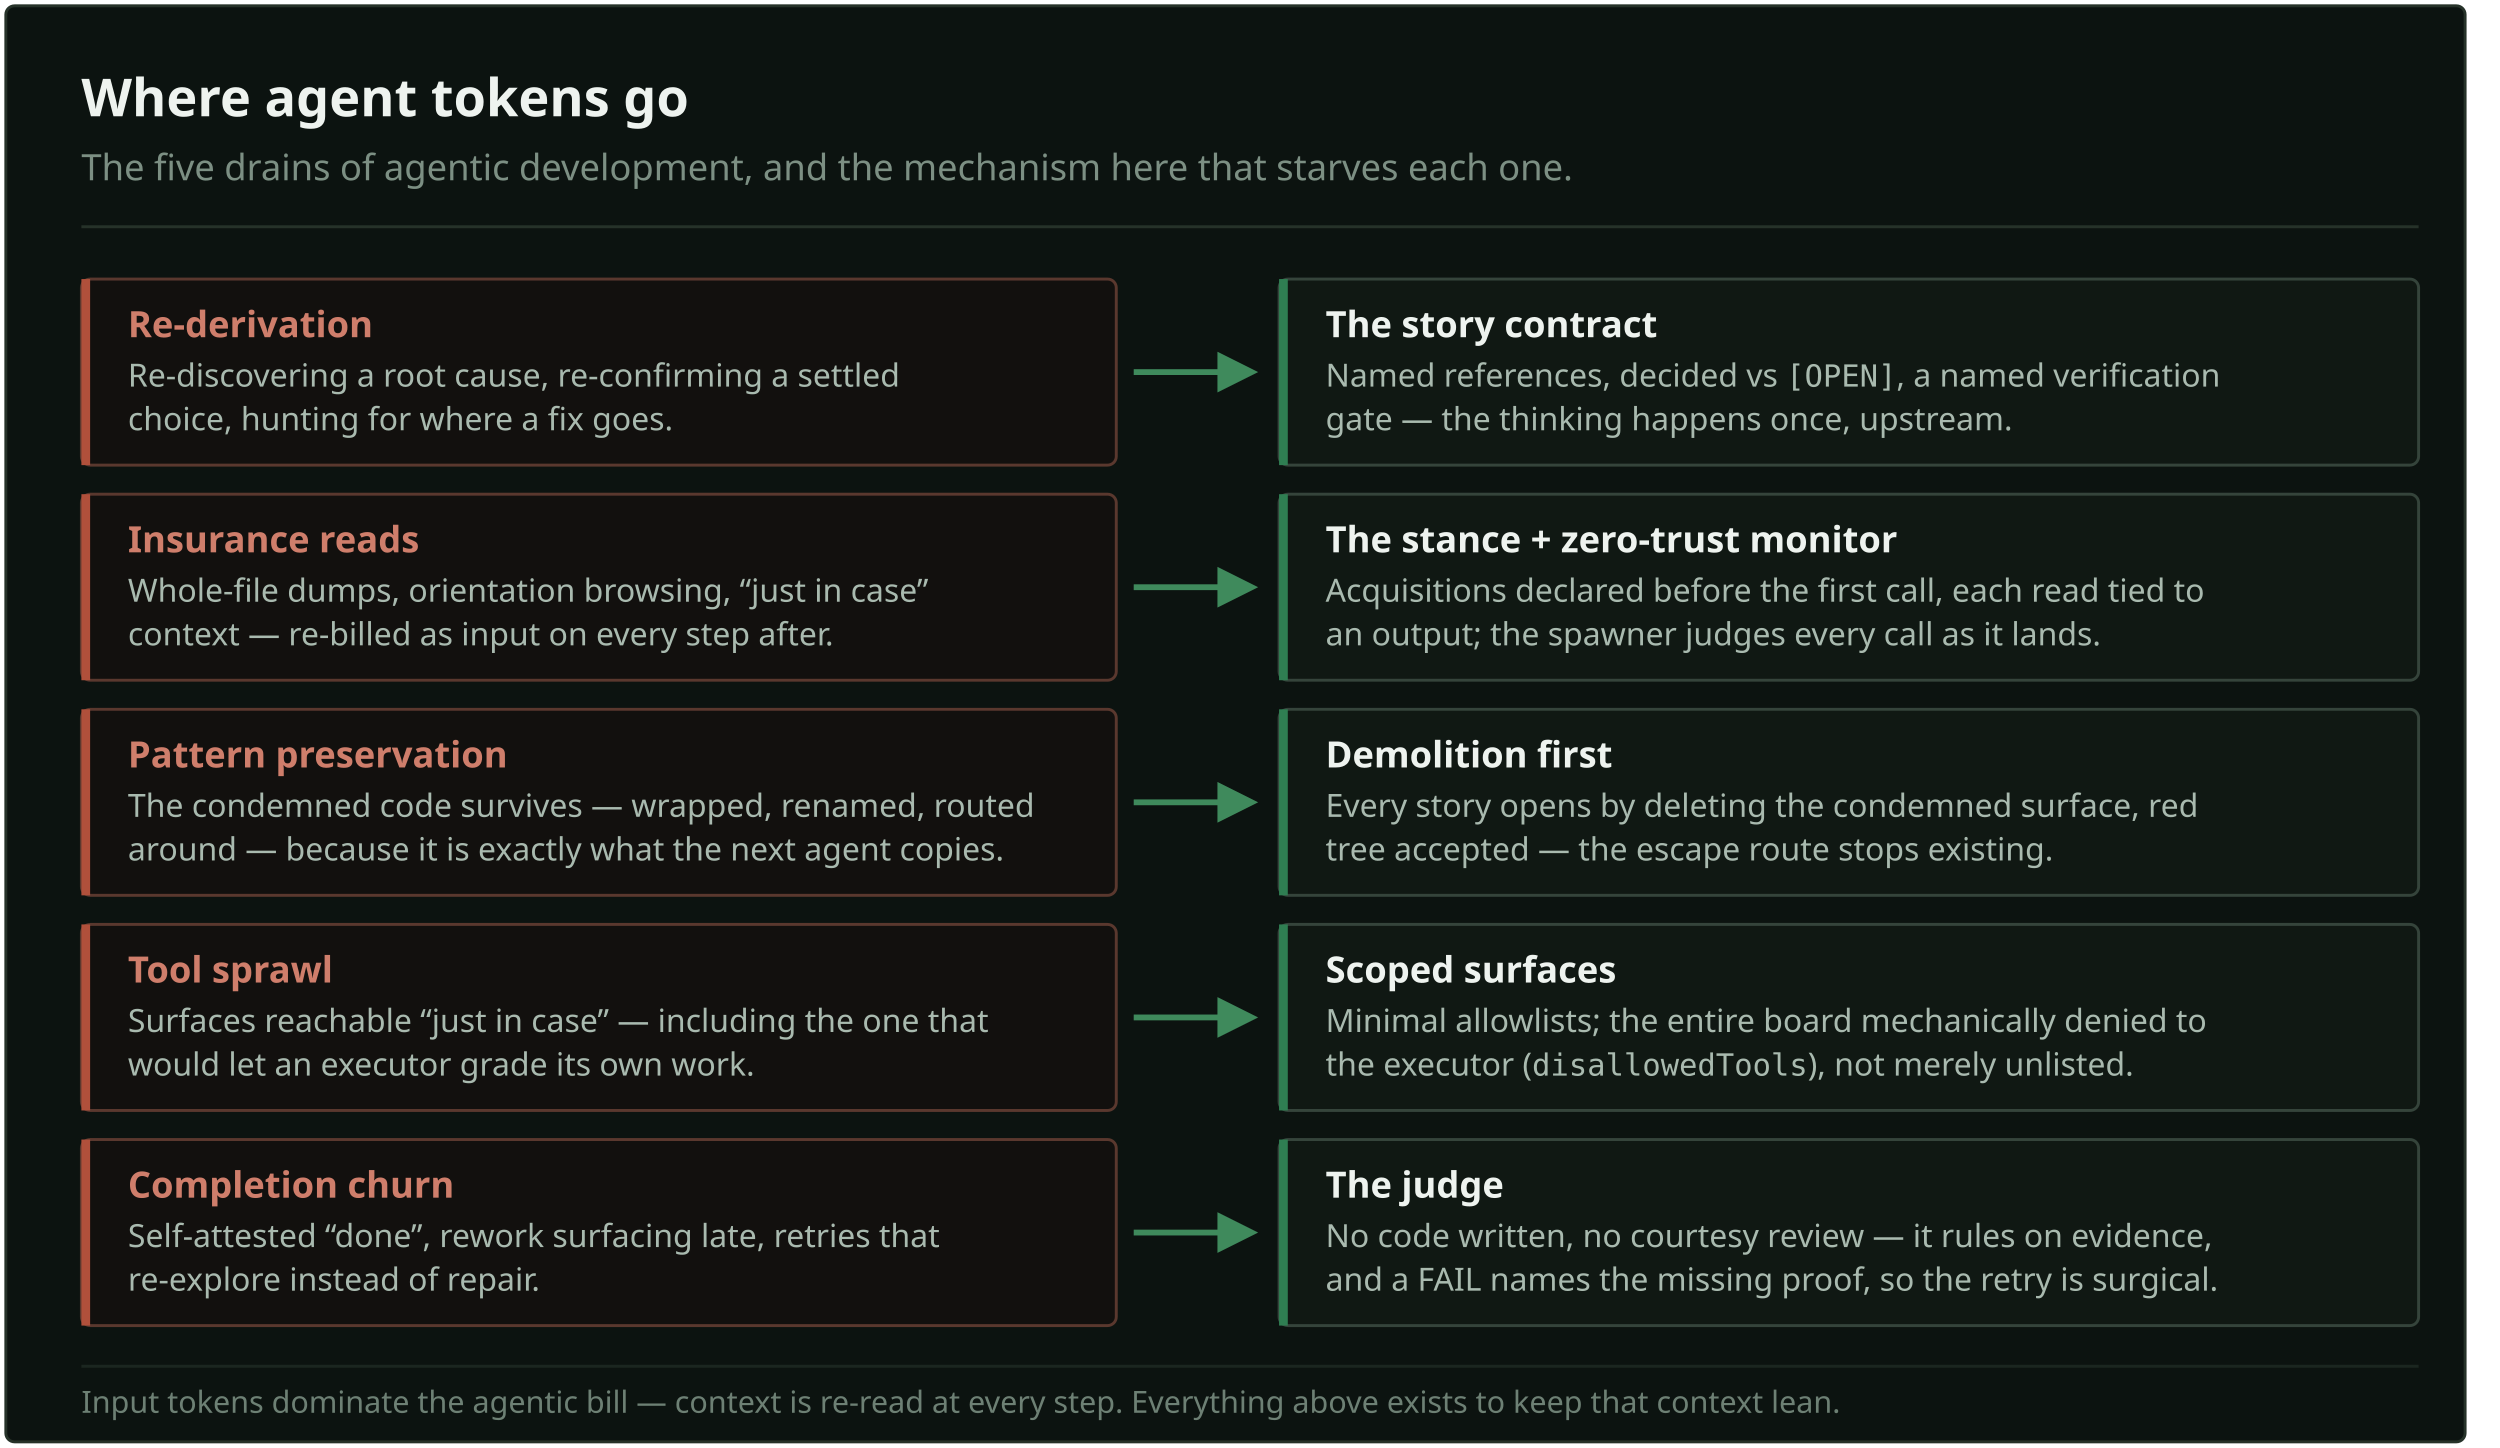
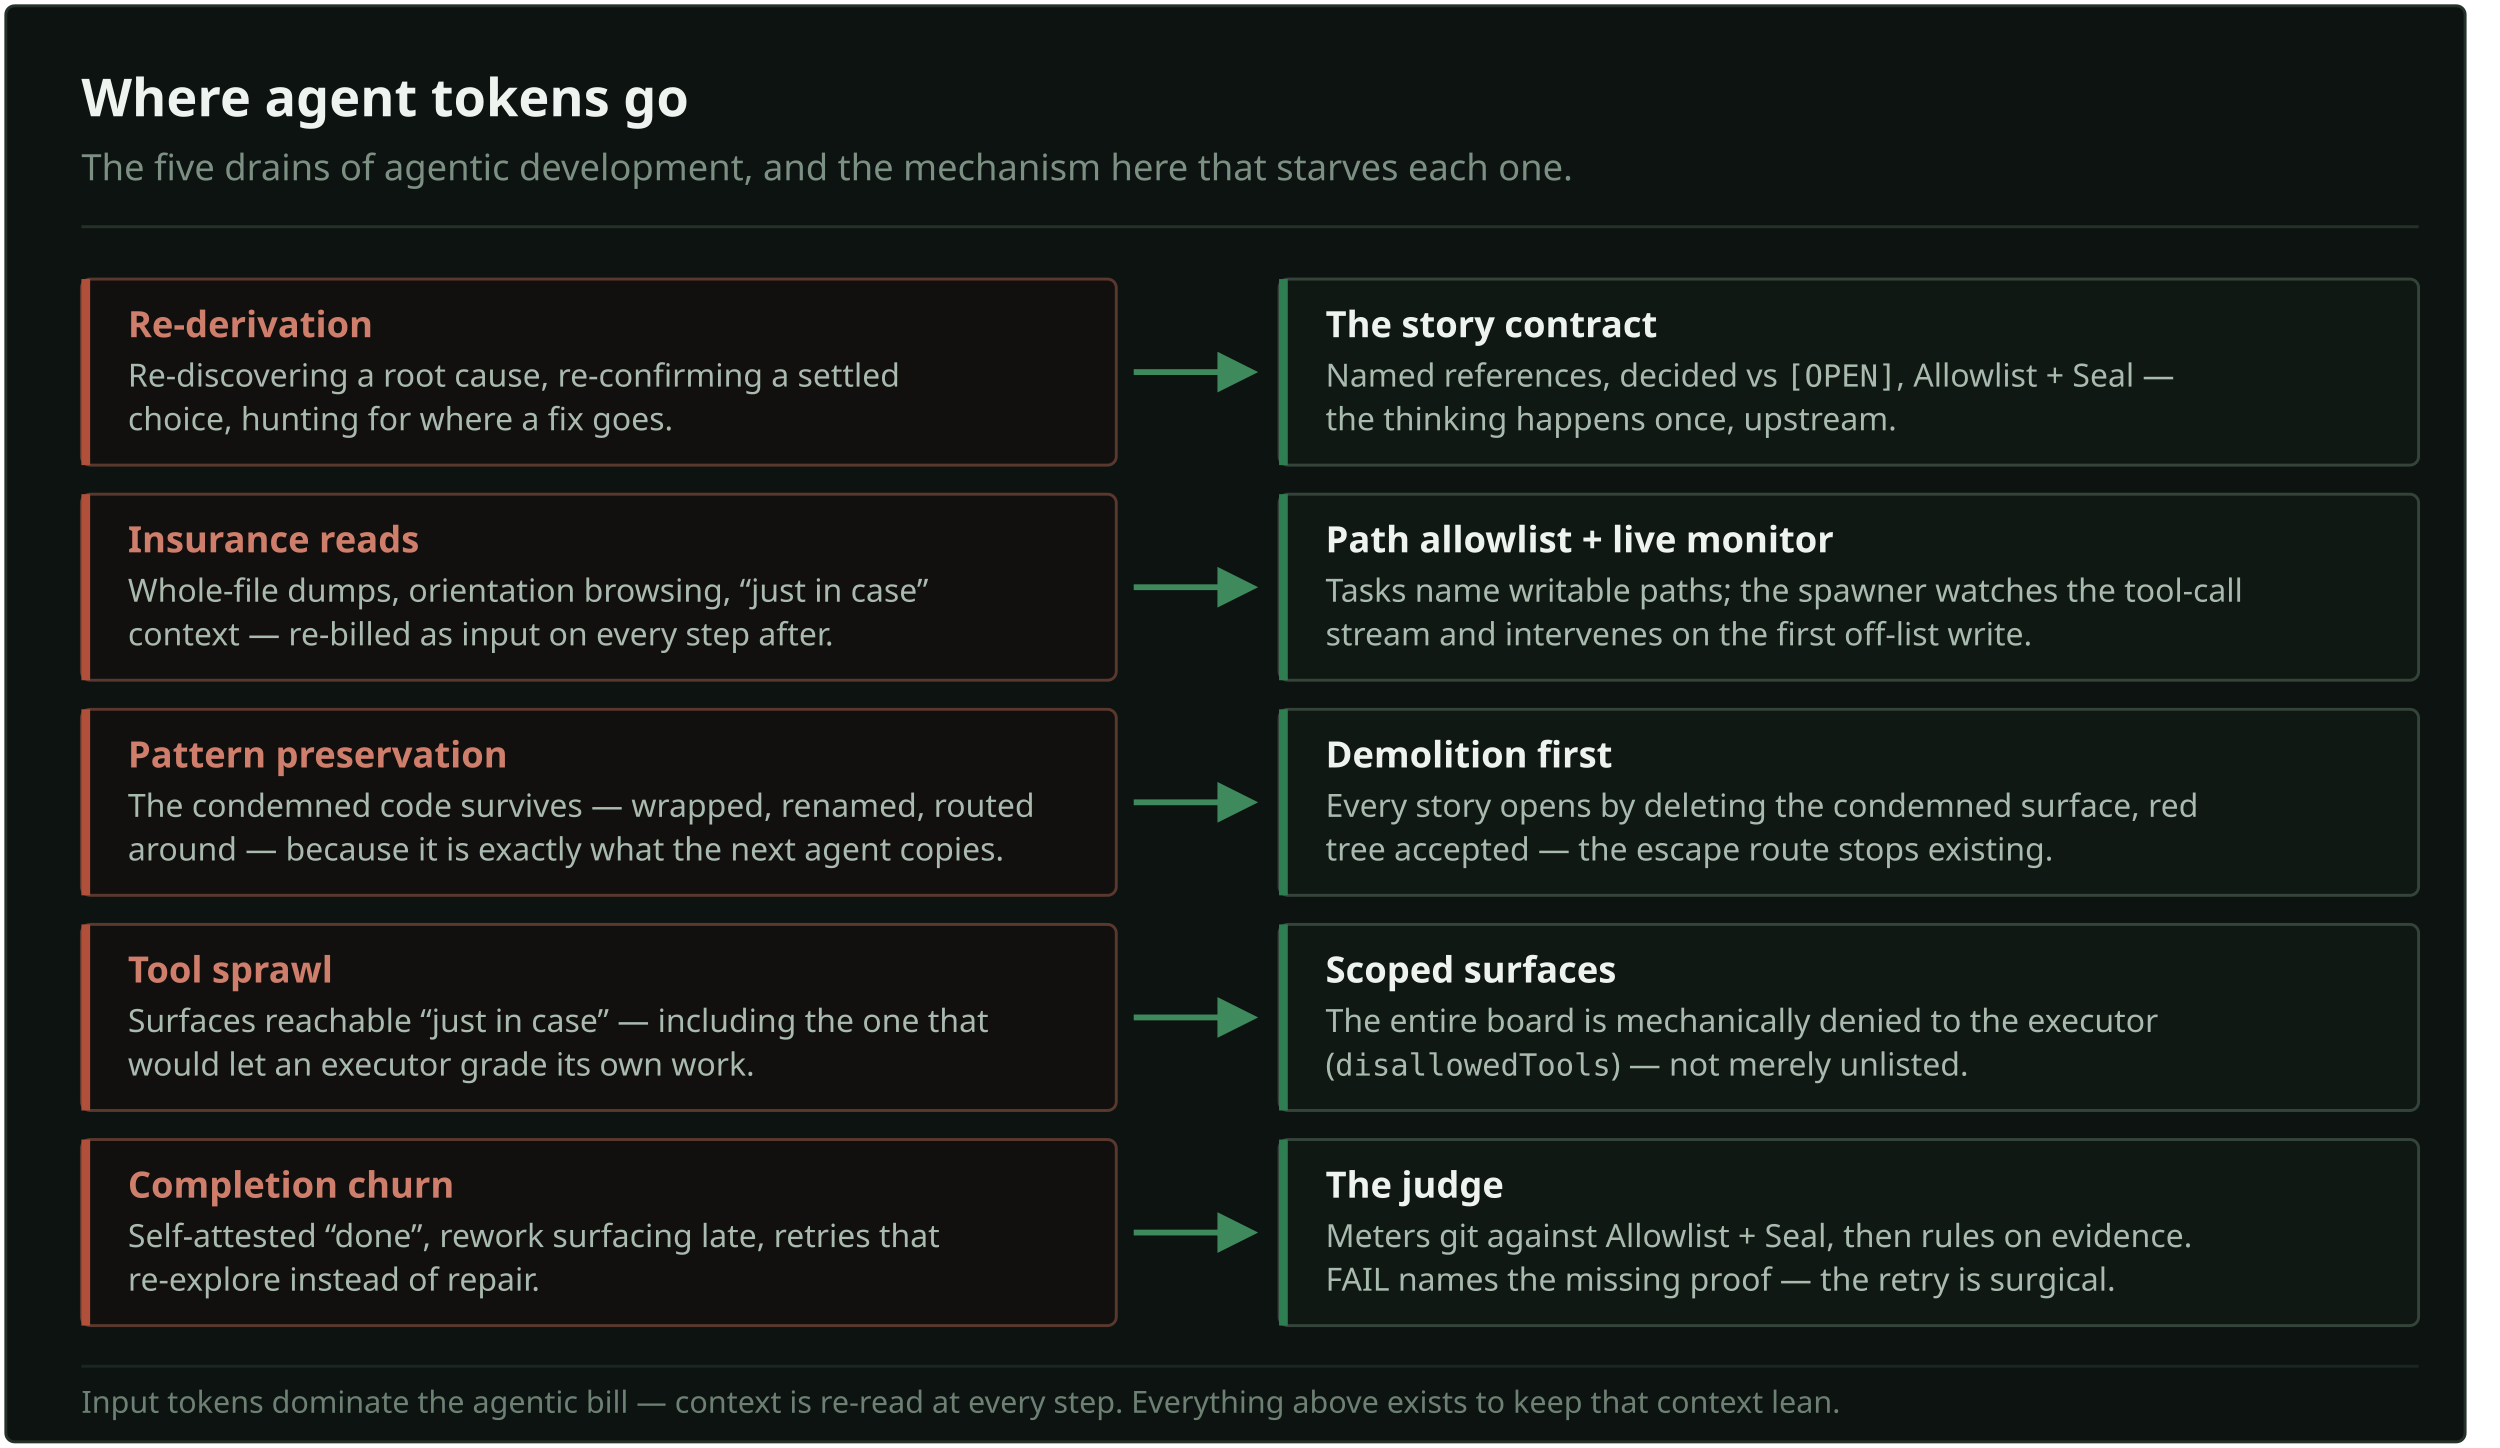
- <svg xmlns="http://www.w3.org/2000/svg" viewBox="0 0 860 498" width="860" height="498" font-family="ui-sans-serif, 'IBM Plex Sans', system-ui, sans-serif" role="img" aria-label="Where agent tokens go: re-derivation is starved by the story contract, insurance reads by the stance and live monitor, pattern preservation by demolition running first, tool sprawl by scoped surfaces, completion churn by the judge.">
+ <svg xmlns="http://www.w3.org/2000/svg" viewBox="0 0 860 498" width="860" height="498" font-family="ui-sans-serif, 'IBM Plex Sans', system-ui, sans-serif" role="img" aria-label="Where agent tokens go: re-derivation is starved by the story contract, insurance reads by path allowlists and the live monitor, pattern preservation by demolition running first, tool sprawl by scoped surfaces, completion churn by the judge.">
  <defs>
    <style>
      .mono { font-family: ui-monospace, 'JetBrains Mono', Menlo, Consolas, monospace; }
    </style>
    <marker id="fern" viewBox="0 0 10 10" refX="8" refY="5" markerWidth="7" markerHeight="7" orient="auto-start-reverse">
      <path d="M0,0 L10,5 L0,10 z" fill="#3f8a5c" />
    </marker>
  </defs>
  <rect x="2" y="2" width="846" height="494" rx="3" fill="#0c1310" stroke="#263229" />
  <text x="28" y="40" font-size="18" font-weight="600" fill="#eef3ef">Where agent tokens go</text>
  <text x="28" y="62" font-size="12.5" fill="#7c8f83">The five drains of agentic development, and the mechanism here that starves each one.</text>
  <line x1="28" y1="78" x2="832" y2="78" stroke="#263229" />
  <rect x="28" y="96" width="356" height="64" rx="3" fill="#12100e" stroke="#5a382e" />
  <rect x="28" y="96" width="3" height="64" fill="#b0503b" />
  <text x="44" y="116" font-size="12.5" font-weight="600" fill="#cf7e6b">Re-derivation</text>
  <text x="44" y="133" font-size="11" fill="#a9baaf">Re-discovering a root cause, re-confirming a settled</text>
  <text x="44" y="148" font-size="11" fill="#a9baaf">choice, hunting for where a fix goes.</text>
  <line x1="390" y1="128" x2="430" y2="128" stroke="#3f8a5c" stroke-width="2" marker-end="url(#fern)" />
  <rect x="440" y="96" width="392" height="64" rx="3" fill="#101813" stroke="#35443b" />
  <rect x="440" y="96" width="3" height="64" fill="#2F7E52" />
  <text x="456" y="116" font-size="12.5" font-weight="600" fill="#eef3ef">The story contract</text>
-   <text x="456" y="133" font-size="11" fill="#a9baaf">Named references, decided vs <tspan class="mono" font-size="10.5">[OPEN]</tspan>, a named verification</text>
-   <text x="456" y="148" font-size="11" fill="#a9baaf">gate — the thinking happens once, upstream.</text>
+   <text x="456" y="133" font-size="11" fill="#a9baaf">Named references, decided vs <tspan class="mono" font-size="10.5">[OPEN]</tspan>, Allowlist + Seal —</text>
+   <text x="456" y="148" font-size="11" fill="#a9baaf">the thinking happens once, upstream.</text>
  <rect x="28" y="170" width="356" height="64" rx="3" fill="#12100e" stroke="#5a382e" />
  <rect x="28" y="170" width="3" height="64" fill="#b0503b" />
  <text x="44" y="190" font-size="12.5" font-weight="600" fill="#cf7e6b">Insurance reads</text>
  <text x="44" y="207" font-size="11" fill="#a9baaf">Whole-file dumps, orientation browsing, “just in case”</text>
  <text x="44" y="222" font-size="11" fill="#a9baaf">context — re-billed as input on every step after.</text>
  <line x1="390" y1="202" x2="430" y2="202" stroke="#3f8a5c" stroke-width="2" marker-end="url(#fern)" />
  <rect x="440" y="170" width="392" height="64" rx="3" fill="#101813" stroke="#35443b" />
  <rect x="440" y="170" width="3" height="64" fill="#2F7E52" />
-   <text x="456" y="190" font-size="12.5" font-weight="600" fill="#eef3ef">The stance + zero-trust monitor</text>
-   <text x="456" y="207" font-size="11" fill="#a9baaf">Acquisitions declared before the first call, each read tied to</text>
-   <text x="456" y="222" font-size="11" fill="#a9baaf">an output; the spawner judges every call as it lands.</text>
+   <text x="456" y="190" font-size="12.5" font-weight="600" fill="#eef3ef">Path allowlist + live monitor</text>
+   <text x="456" y="207" font-size="11" fill="#a9baaf">Tasks name writable paths; the spawner watches the tool-call</text>
+   <text x="456" y="222" font-size="11" fill="#a9baaf">stream and intervenes on the first off-list write.</text>
  <rect x="28" y="244" width="356" height="64" rx="3" fill="#12100e" stroke="#5a382e" />
  <rect x="28" y="244" width="3" height="64" fill="#b0503b" />
  <text x="44" y="264" font-size="12.5" font-weight="600" fill="#cf7e6b">Pattern preservation</text>
  <text x="44" y="281" font-size="11" fill="#a9baaf">The condemned code survives — wrapped, renamed, routed</text>
  <text x="44" y="296" font-size="11" fill="#a9baaf">around — because it is exactly what the next agent copies.</text>
  <line x1="390" y1="276" x2="430" y2="276" stroke="#3f8a5c" stroke-width="2" marker-end="url(#fern)" />
  <rect x="440" y="244" width="392" height="64" rx="3" fill="#101813" stroke="#35443b" />
  <rect x="440" y="244" width="3" height="64" fill="#2F7E52" />
  <text x="456" y="264" font-size="12.5" font-weight="600" fill="#eef3ef">Demolition first</text>
  <text x="456" y="281" font-size="11" fill="#a9baaf">Every story opens by deleting the condemned surface, red</text>
  <text x="456" y="296" font-size="11" fill="#a9baaf">tree accepted — the escape route stops existing.</text>
  <rect x="28" y="318" width="356" height="64" rx="3" fill="#12100e" stroke="#5a382e" />
  <rect x="28" y="318" width="3" height="64" fill="#b0503b" />
  <text x="44" y="338" font-size="12.5" font-weight="600" fill="#cf7e6b">Tool sprawl</text>
  <text x="44" y="355" font-size="11" fill="#a9baaf">Surfaces reachable “just in case” — including the one that</text>
  <text x="44" y="370" font-size="11" fill="#a9baaf">would let an executor grade its own work.</text>
  <line x1="390" y1="350" x2="430" y2="350" stroke="#3f8a5c" stroke-width="2" marker-end="url(#fern)" />
  <rect x="440" y="318" width="392" height="64" rx="3" fill="#101813" stroke="#35443b" />
  <rect x="440" y="318" width="3" height="64" fill="#2F7E52" />
  <text x="456" y="338" font-size="12.5" font-weight="600" fill="#eef3ef">Scoped surfaces</text>
-   <text x="456" y="355" font-size="11" fill="#a9baaf">Minimal allowlists; the entire board mechanically denied to</text>
-   <text x="456" y="370" font-size="11" fill="#a9baaf">the executor (<tspan class="mono" font-size="10.5">disallowedTools</tspan>), not merely unlisted.</text>
+   <text x="456" y="355" font-size="11" fill="#a9baaf">The entire board is mechanically denied to the executor</text>
+   <text x="456" y="370" font-size="11" fill="#a9baaf">(<tspan class="mono" font-size="10.5">disallowedTools</tspan>) — not merely unlisted.</text>
  <rect x="28" y="392" width="356" height="64" rx="3" fill="#12100e" stroke="#5a382e" />
  <rect x="28" y="392" width="3" height="64" fill="#b0503b" />
  <text x="44" y="412" font-size="12.5" font-weight="600" fill="#cf7e6b">Completion churn</text>
  <text x="44" y="429" font-size="11" fill="#a9baaf">Self-attested “done”, rework surfacing late, retries that</text>
  <text x="44" y="444" font-size="11" fill="#a9baaf">re-explore instead of repair.</text>
  <line x1="390" y1="424" x2="430" y2="424" stroke="#3f8a5c" stroke-width="2" marker-end="url(#fern)" />
  <rect x="440" y="392" width="392" height="64" rx="3" fill="#101813" stroke="#35443b" />
  <rect x="440" y="392" width="3" height="64" fill="#2F7E52" />
  <text x="456" y="412" font-size="12.5" font-weight="600" fill="#eef3ef">The judge</text>
-   <text x="456" y="429" font-size="11" fill="#a9baaf">No code written, no courtesy review — it rules on evidence,</text>
-   <text x="456" y="444" font-size="11" fill="#a9baaf">and a FAIL names the missing proof, so the retry is surgical.</text>
+   <text x="456" y="429" font-size="11" fill="#a9baaf">Meters git against Allowlist + Seal, then rules on evidence.</text>
+   <text x="456" y="444" font-size="11" fill="#a9baaf">FAIL names the missing proof — the retry is surgical.</text>
  <line x1="28" y1="470" x2="832" y2="470" stroke="#1b2620" />
  <text x="28" y="486" font-size="10.5" fill="#6d8074">Input tokens dominate the agentic bill — context is re-read at every step. Everything above exists to keep that context lean.</text>
</svg>
